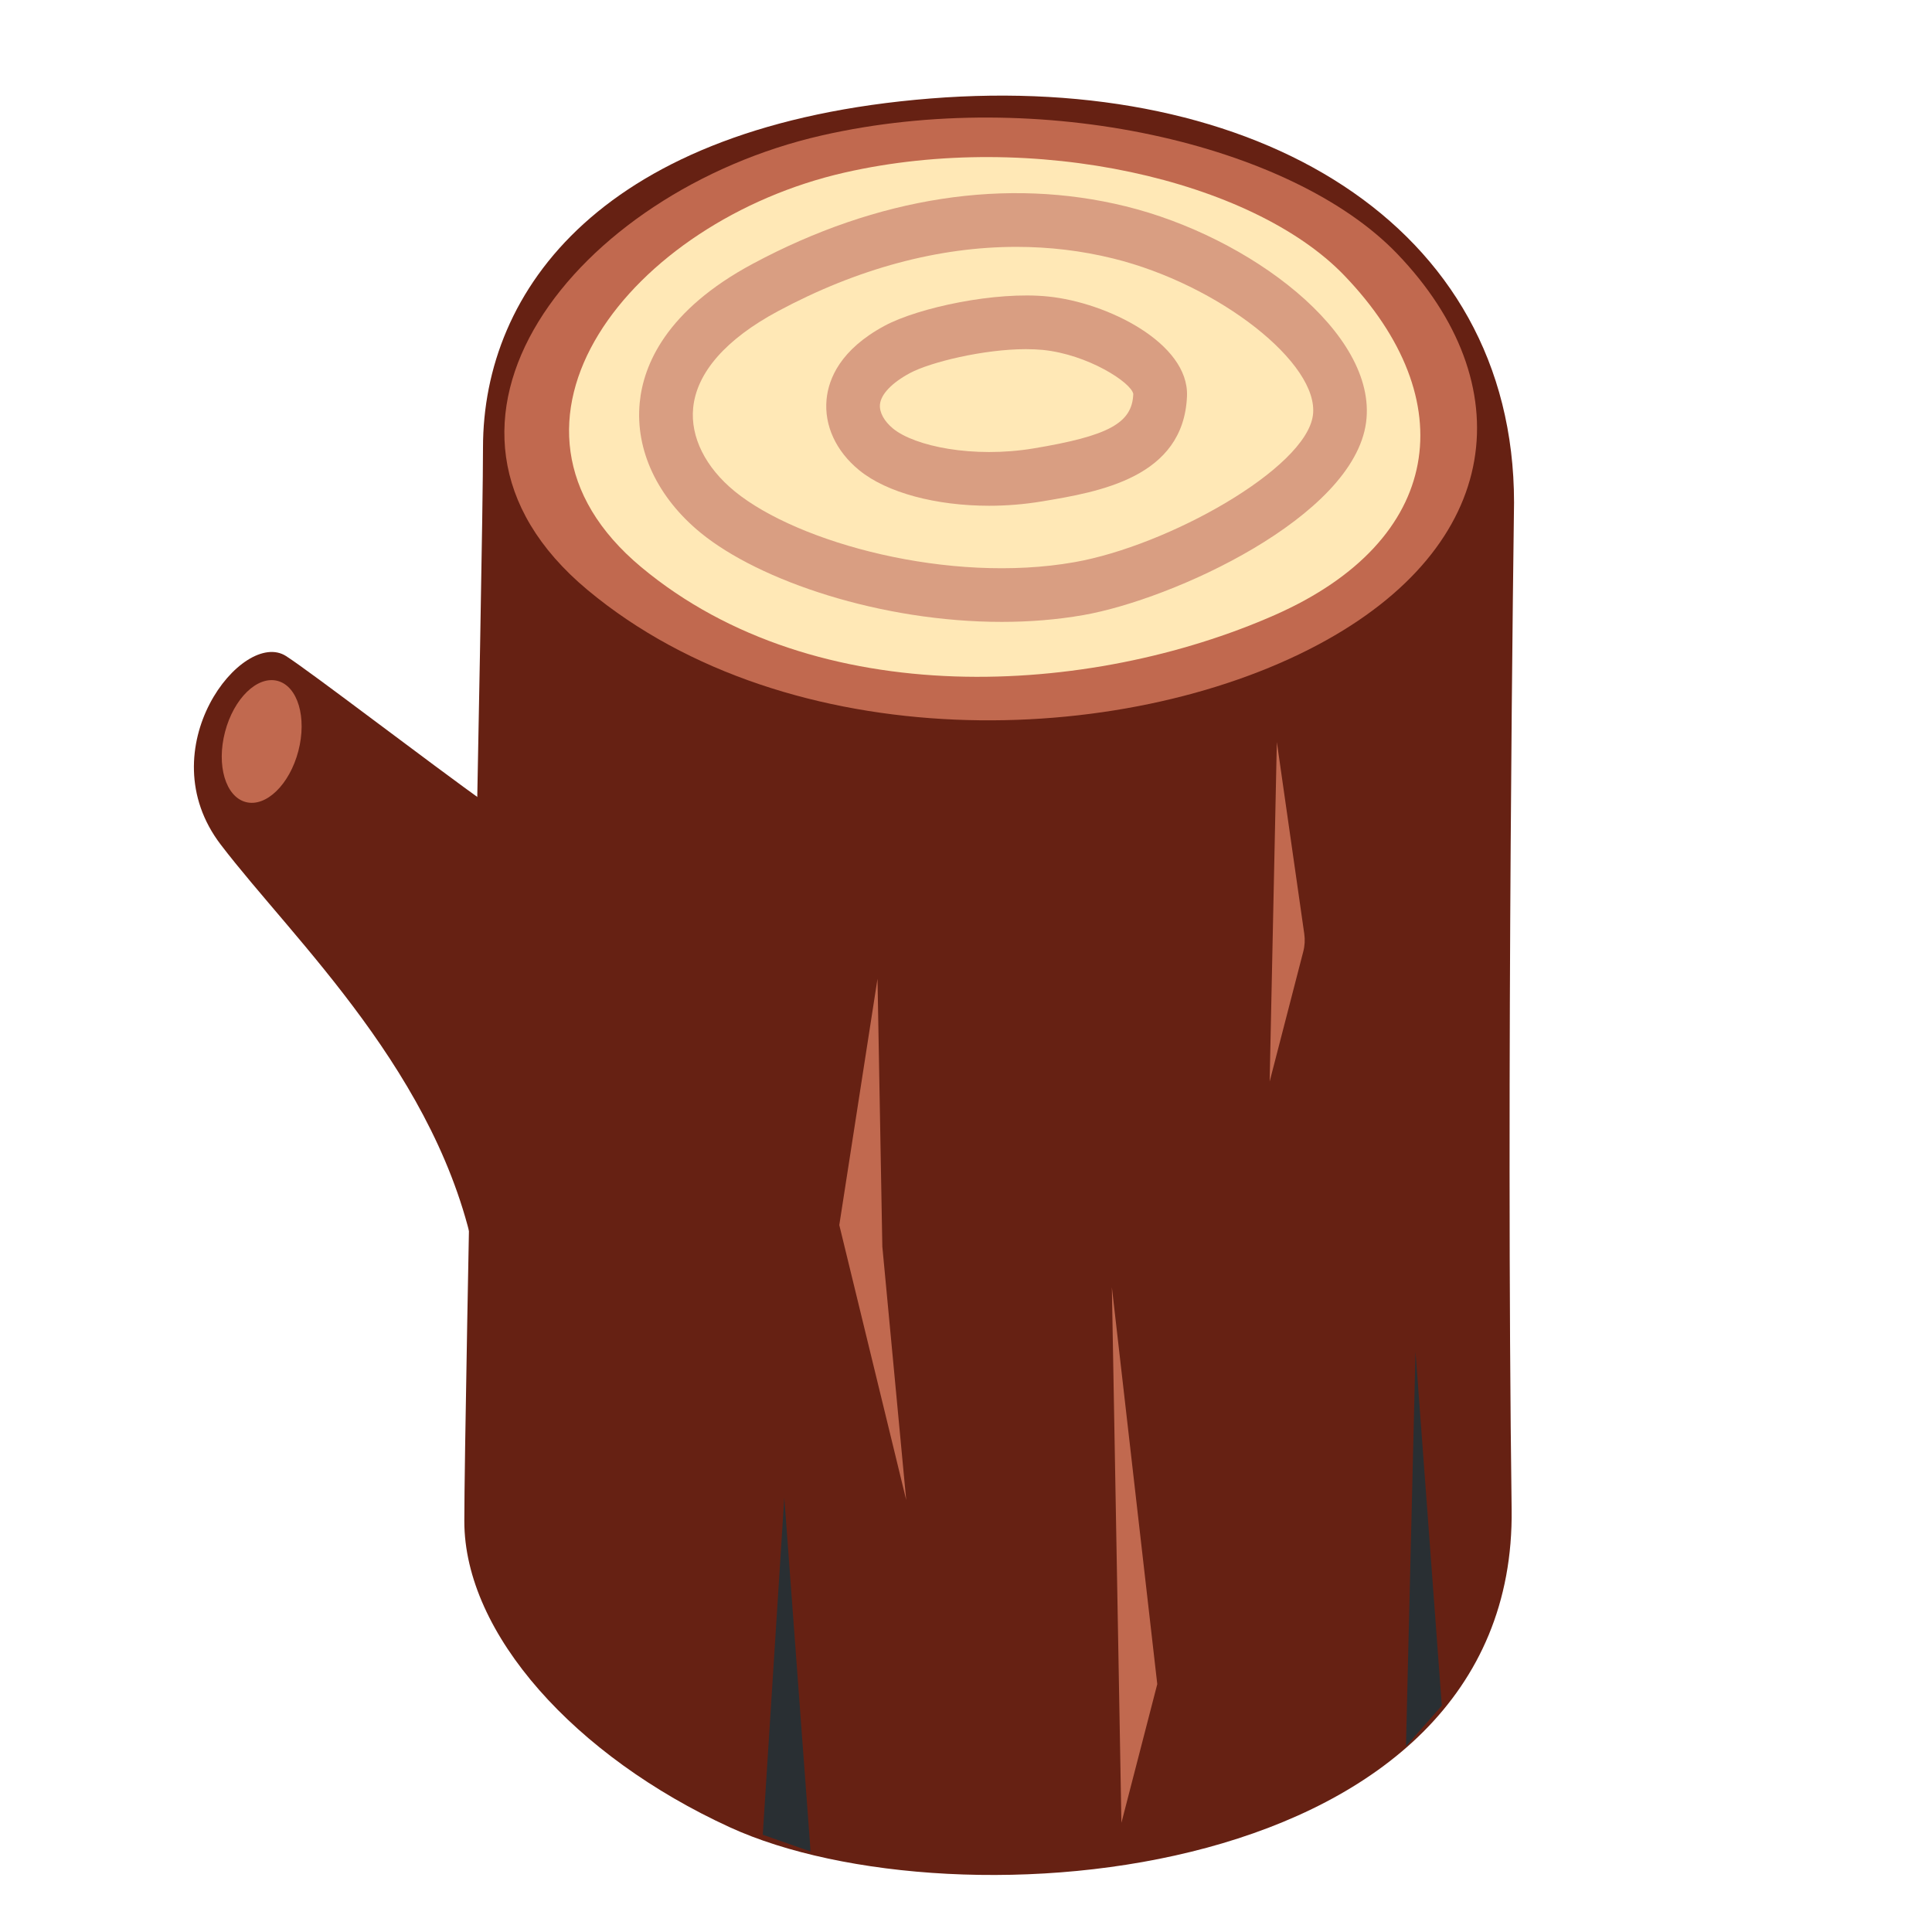
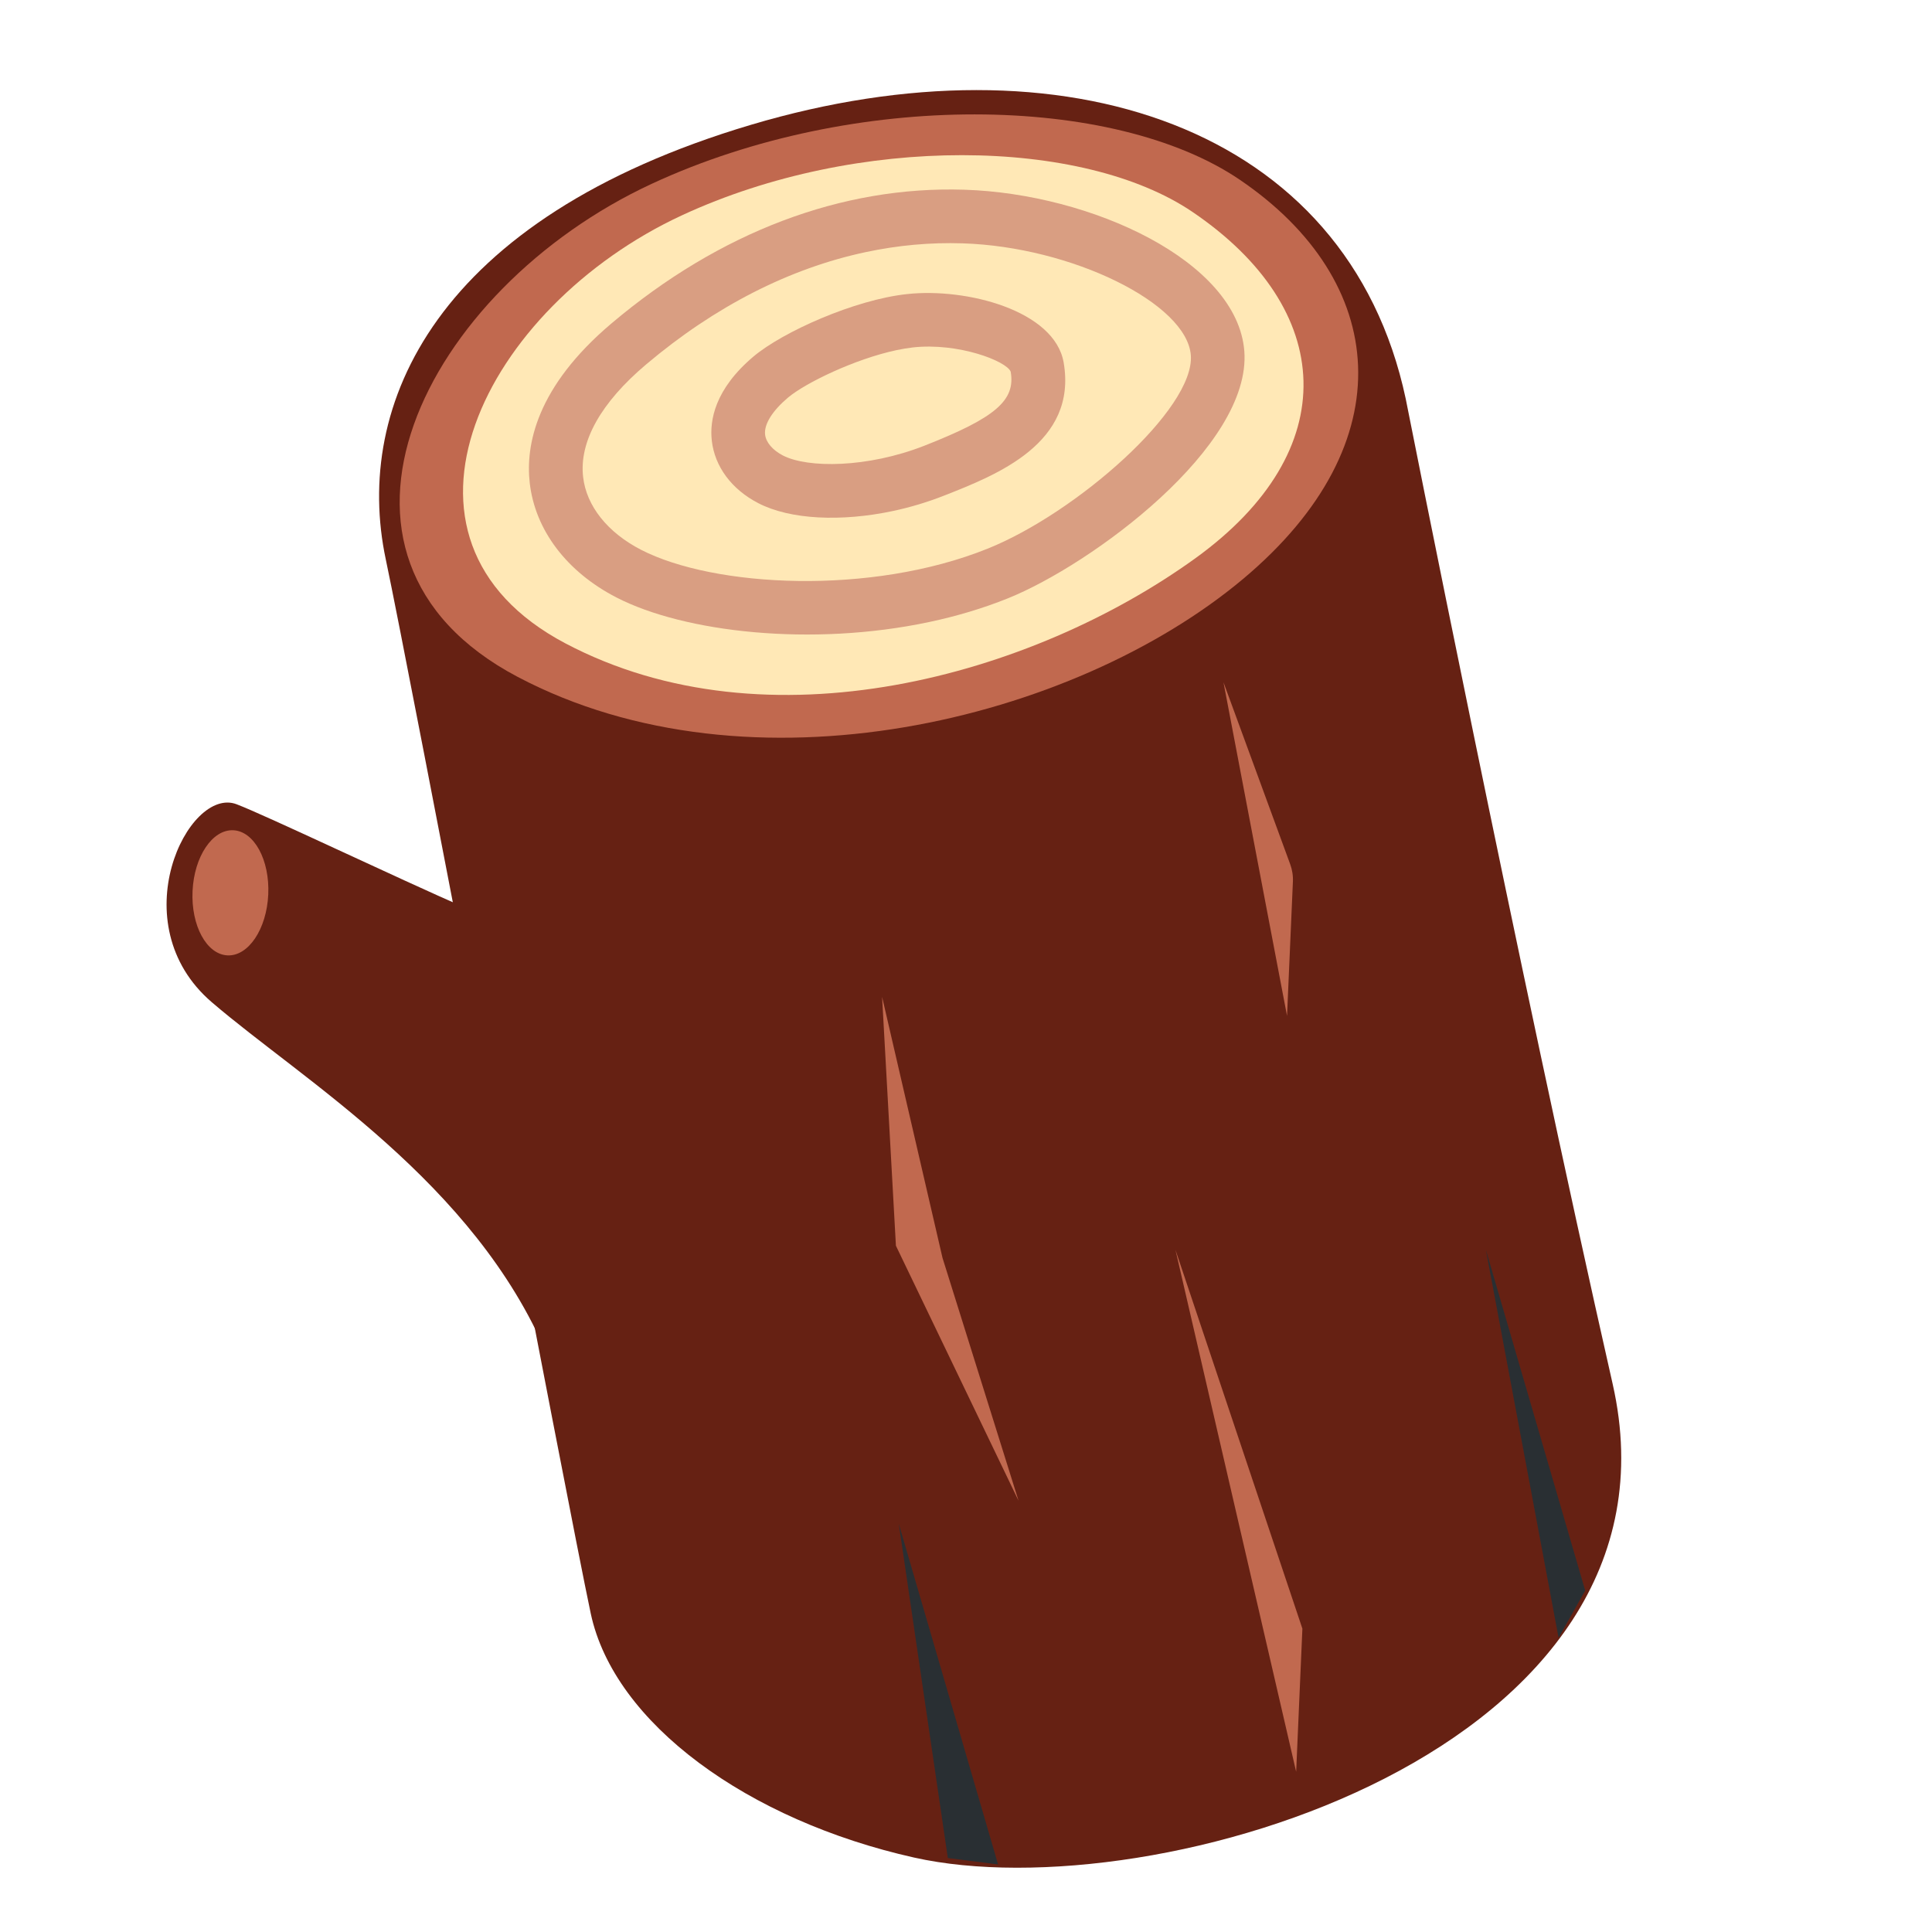
<svg xmlns="http://www.w3.org/2000/svg" viewBox="0 0 36 36">
-   <path fill="#662113" d="M17.34 1.835C11.231 2.323 9 5.399 9 8.34c0 2.101-.348 17.904-.348 20.005s2.071 4.385 4.946 5.703c4.186 1.919 14.663 1.074 14.569-5.926-.107-7.999.045-18.757.045-18.757-.001-5.213-4.845-8.012-10.872-7.53z" />
-   <path fill="#C1694F" d="M10.948 10.993c3.768 3.14 9.956 2.961 13.601 1.026 3.5-1.858 3.796-4.882 1.488-7.288C24.07 2.68 19.365 1.6 15.311 2.524c-4.561 1.04-8.058 5.389-4.363 8.469z" />
-   <path fill="#FFE8B6" d="M11.949 10.568c3.271 2.726 8.37 2.407 11.807.891 3.147-1.389 3.52-4.01 1.292-6.327-1.71-1.778-5.792-2.718-9.312-1.916-3.959.902-6.995 4.678-3.787 7.352z" />
-   <path fill="#662113" d="M9.142 15.03c-1.223-.876-3.315-2.484-3.81-2.804-.81-.525-2.583 1.725-1.219 3.512s4.088 4.296 4.746 7.729c.659 3.433.283-8.437.283-8.437z" />
-   <ellipse transform="rotate(-75.345 4.875 13.817)" fill="#C1694F" cx="4.876" cy="13.818" rx="1.167" ry=".706" />
-   <path fill="#D99E82" d="M18.666 11.588c-2.247 0-4.511-.762-5.608-1.658-.808-.66-1.223-1.544-1.138-2.425.068-.703.489-1.723 2.109-2.591 2.326-1.247 4.73-1.616 6.949-1.069 2.296.564 4.698 2.357 4.477 4.026-.236 1.768-3.604 3.299-5.267 3.59-.497.087-1.008.127-1.522.127zm.273-6.988c-1.451 0-2.958.403-4.438 1.196-.973.521-1.521 1.146-1.585 1.806-.053.542.23 1.109.775 1.554 1.183.966 4.009 1.728 6.326 1.32 1.747-.306 4.313-1.742 4.447-2.737.128-.962-1.752-2.438-3.724-2.923-.587-.145-1.189-.216-1.801-.216z" />
-   <path fill="#D99E82" d="M18.432 9.424c-.986 0-1.906-.24-2.423-.663-.433-.354-.654-.835-.607-1.321.037-.38.255-.926 1.084-1.371.629-.337 2.067-.645 3.043-.544 1.105.111 2.625.869 2.589 1.853-.059 1.524-1.646 1.789-2.697 1.964-.329.055-.663.082-.989.082zm.687-2.918c-.79 0-1.784.243-2.162.445-.337.181-.542.394-.56.585-.014.145.077.313.244.45.402.329 1.489.556 2.615.37 1.406-.234 1.841-.472 1.861-1.016-.039-.213-.846-.736-1.688-.82-.098-.009-.202-.014-.31-.014z" />
-   <path fill="#292F33" d="M14.213 34.188l.401-6.282.49 6.594zm11.985-1.648l.178-7.352.49 6.594z" />
-   <path fill="#C1694F" d="M15.639 22.827l.712-4.589.09 4.99.445 4.722zm5.257 11.138l-.178-9.98.846 7.396zm2.762-13.812l.134-6.327.511 3.574c.016.111.01.224-.019.333l-.626 2.42z" />
+   <g transform="rotate(-12 18 18)">
+     <path fill="#662113" d="M17.34 1.835C11.231 2.323 9 5.399 9 8.34c0 2.101-.348 17.904-.348 20.005s2.071 4.385 4.946 5.703c4.186 1.919 14.663 1.074 14.569-5.926-.107-7.999.045-18.757.045-18.757-.001-5.213-4.845-8.012-10.872-7.53z" />
+     <path fill="#C1694F" d="M10.948 10.993c3.768 3.14 9.956 2.961 13.601 1.026 3.5-1.858 3.796-4.882 1.488-7.288C24.07 2.68 19.365 1.6 15.311 2.524c-4.561 1.04-8.058 5.389-4.363 8.469z" />
+     <path fill="#FFE8B6" d="M11.949 10.568c3.271 2.726 8.37 2.407 11.807.891 3.147-1.389 3.52-4.01 1.292-6.327-1.71-1.778-5.792-2.718-9.312-1.916-3.959.902-6.995 4.678-3.787 7.352z" />
+     <path fill="#662113" d="M9.142 15.03c-1.223-.876-3.315-2.484-3.81-2.804-.81-.525-2.583 1.725-1.219 3.512s4.088 4.296 4.746 7.729c.659 3.433.283-8.437.283-8.437z" />
+     <ellipse transform="rotate(-75.345 4.875 13.817)" fill="#C1694F" cx="4.876" cy="13.818" rx="1.167" ry=".706" />
+     <path fill="#D99E82" d="M18.666 11.588c-2.247 0-4.511-.762-5.608-1.658-.808-.66-1.223-1.544-1.138-2.425.068-.703.489-1.723 2.109-2.591 2.326-1.247 4.73-1.616 6.949-1.069 2.296.564 4.698 2.357 4.477 4.026-.236 1.768-3.604 3.299-5.267 3.59-.497.087-1.008.127-1.522.127zm.273-6.988c-1.451 0-2.958.403-4.438 1.196-.973.521-1.521 1.146-1.585 1.806-.053.542.23 1.109.775 1.554 1.183.966 4.009 1.728 6.326 1.32 1.747-.306 4.313-1.742 4.447-2.737.128-.962-1.752-2.438-3.724-2.923-.587-.145-1.189-.216-1.801-.216z" />
+     <path fill="#D99E82" d="M18.432 9.424c-.986 0-1.906-.24-2.423-.663-.433-.354-.654-.835-.607-1.321.037-.38.255-.926 1.084-1.371.629-.337 2.067-.645 3.043-.544 1.105.111 2.625.869 2.589 1.853-.059 1.524-1.646 1.789-2.697 1.964-.329.055-.663.082-.989.082zm.687-2.918c-.79 0-1.784.243-2.162.445-.337.181-.542.394-.56.585-.014.145.077.313.244.45.402.329 1.489.556 2.615.37 1.406-.234 1.841-.472 1.861-1.016-.039-.213-.846-.736-1.688-.82-.098-.009-.202-.014-.31-.014z" />
+     <path fill="#292F33" d="M14.213 34.188l.401-6.282.49 6.594zm11.985-1.648l.178-7.352.49 6.594z" />
+     <path fill="#C1694F" d="M15.639 22.827l.712-4.589.09 4.99.445 4.722zm5.257 11.138l-.178-9.98.846 7.396zm2.762-13.812l.134-6.327.511 3.574c.016.111.01.224-.019.333l-.626 2.42z" />
+   </g>
</svg>
